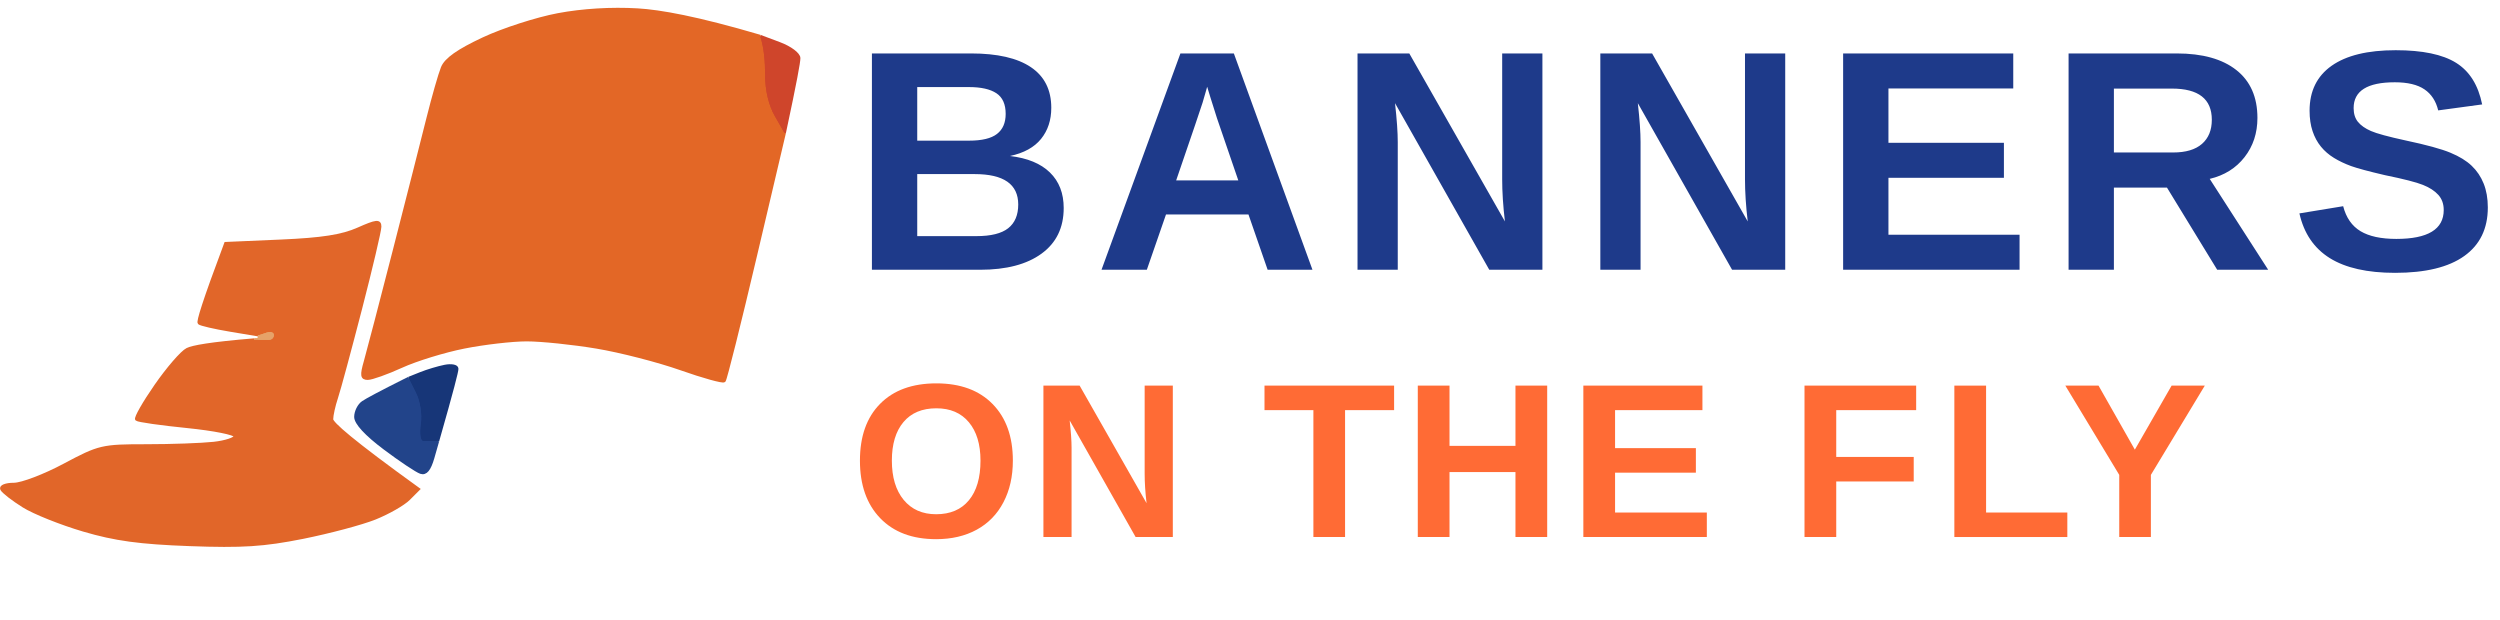
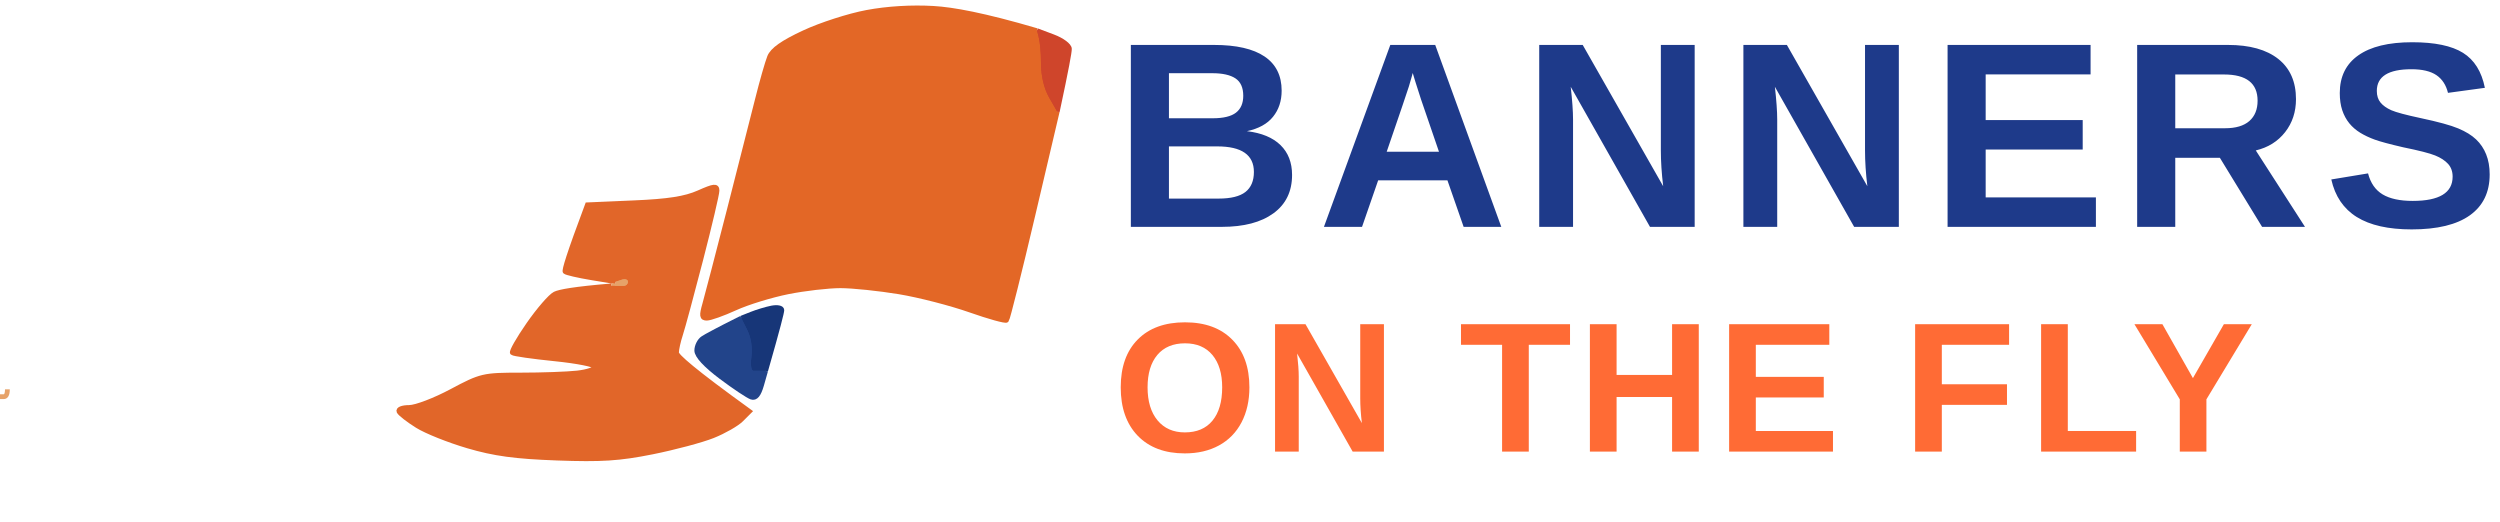
- <svg xmlns="http://www.w3.org/2000/svg" id="Layer_1" data-name="Layer 1" viewBox="0 0 799.04 198.12">
+ <svg xmlns="http://www.w3.org/2000/svg" id="Layer_1" data-name="Layer 1" viewBox="0 0 520.93 108.62">
  <defs>
    <style>
      .cls-1 {
-         fill: #ff6b35;
-         font-size: 70.35px;
+         stroke: #cf452b;
      }

-       .cls-1, .cls-2 {
+       .cls-1, .cls-2, .cls-3, .cls-4, .cls-5, .cls-6 {
+         fill: none;
+       }
+ 
+       .cls-2 {
+         stroke: #e6a269;
+       }
+ 
+       .cls-7 {
+         fill: #e16629;
+       }
+ 
+       .cls-7, .cls-8, .cls-9, .cls-10, .cls-11, .cls-12 {
+         fill-rule: evenodd;
+       }
+ 
+       .cls-3 {
+         stroke: #e16629;
+       }
+ 
+       .cls-4 {
+         stroke: #e36726;
+       }
+ 
+       .cls-8 {
+         fill: #173678;
+       }
+ 
+       .cls-9 {
+         fill: #22448a;
+       }
+ 
+       .cls-10 {
+         fill: #cf452b;
+       }
+ 
+       .cls-5 {
+         stroke: #22448a;
+       }
+ 
+       .cls-13 {
+         fill: #1e3a8a;
+         font-size: 55.1px;
+         letter-spacing: .05em;
+       }
+ 
+       .cls-13, .cls-14 {
        font-family: Arial-BoldMT, Arial;
        font-weight: 700;
        isolation: isolate;
      }

-       .cls-3 {
-         stroke: #cf452b;
-       }
- 
-       .cls-3, .cls-4, .cls-5, .cls-6, .cls-7, .cls-8 {
-         fill: none;
-       }
- 
-       .cls-4 {
-         stroke: #e6a269;
-       }
- 
-       .cls-9 {
-         fill: #e16629;
-       }
- 
-       .cls-9, .cls-10, .cls-11, .cls-12, .cls-13, .cls-14 {
-         fill-rule: evenodd;
-       }
- 
-       .cls-5 {
-         stroke: #e16629;
-       }
- 
-       .cls-6 {
-         stroke: #e36726;
-       }
- 
-       .cls-10 {
-         fill: #173678;
-       }
- 
-       .cls-2 {
-         fill: #1e3a8a;
-         font-size: 100.5px;
-         letter-spacing: .05em;
-       }
- 
      .cls-11 {
-         fill: #22448a;
-       }
- 
-       .cls-12 {
-         fill: #cf452b;
-       }
- 
-       .cls-7 {
-         stroke: #22448a;
-       }
- 
-       .cls-13 {
        fill: #e6a269;
      }

      .cls-15 {
        letter-spacing: -.06em;
      }

-       .cls-14 {
+       .cls-12 {
        fill: #e36726;
      }

-       .cls-8 {
+       .cls-6 {
        stroke: #173678;
      }

      .cls-16 {
        letter-spacing: .02em;
      }

+       .cls-14 {
+         fill: #ff6b35;
+         font-size: 38.57px;
+       }
+ 
      .cls-17 {
        letter-spacing: .03em;
      }
    </style>
  </defs>
-   <path class="cls-6" d="M250.7,42.43h0s-4.16,17.67-9.24,39.25c-5.08,21.58-9.59,39.61-10.01,40.02s-6.65-1.31-13.85-3.85c-7.2-2.54-19.32-5.66-26.94-6.93s-17.67-2.31-22.32-2.31-13.67,1.05-20.01,2.31-15.36,4.03-20.01,6.16c-4.65,2.12-9.51,3.85-10.77,3.85-1.91,0-2.05-.94-.77-5.39.85-2.97,5-18.89,9.24-35.4s9.08-35.56,10.77-42.33,3.77-14.04,4.62-16.16c1.08-2.69,5-5.46,13.08-9.24,6.34-2.97,17.09-6.43,23.86-7.7,7.83-1.48,17.07-2.03,25.4-1.54,7.2.42,18.96,2.49,39.25,8.47" vector-effect="non-scaling-stroke" />
-   <path class="cls-3" d="M243,11.65h0s2.77,1.05,6.16,2.31c3.42,1.28,6.16,3.34,6.16,4.62s-1.05,7.16-4.62,23.86" vector-effect="non-scaling-stroke" />
-   <path class="cls-3" d="M250.7,42.43h0s-1.39-2.42-3.08-5.39c-1.95-3.42-3.08-8.2-3.08-13.08,0-4.23-.35-8.74-1.54-12.31" vector-effect="non-scaling-stroke" />
-   <path class="cls-5" d="M82.92,107.08h0s-4.16-.69-9.24-1.54-9.59-1.89-10.01-2.31,1.31-6.31,8.47-25.4l17.7-.77c13.08-.57,19.5-1.57,24.63-3.85,5.82-2.59,6.93-2.71,6.93-.77,0,1.26-2.77,13.05-6.16,26.17-3.39,13.11-6.85,25.94-7.7,28.48s-1.54,5.66-1.54,6.93,6.23,6.82,27.71,22.32l-3.08,3.08c-1.69,1.69-6.54,4.46-10.77,6.16s-14.62,4.46-23.09,6.16c-12.5,2.49-19.29,2.94-36.17,2.31-15.96-.58-23.81-1.66-33.86-4.62-7.2-2.12-15.85-5.57-19.24-7.7-3.39-2.12-6.5-4.54-6.93-5.39-.43-.86,1.28-1.54,3.85-1.54s9.82-2.77,16.16-6.16c11.14-5.94,12.05-6.16,26.17-6.16,8.05,0,17.73-.35,21.55-.77s6.93-1.46,6.93-2.31-6.93-2.23-15.39-3.08-15.75-1.89-16.16-2.31,2.34-5.28,6.16-10.77c3.82-5.5,8.31-10.7,10.01-11.54s7.23-1.89,21.55-3.08" vector-effect="non-scaling-stroke" />
-   <path class="cls-4" d="M81.38,108.62h.77c.42,0,.77-.35.77-1.54" vector-effect="non-scaling-stroke" />
-   <path class="cls-4" d="M82.92,107.08h0s1.05-.35,2.31-.77,2.31-.08,2.31.77-.69,1.54-1.54,1.54h-4.62" vector-effect="non-scaling-stroke" />
-   <path class="cls-8" d="M130.63,120.94h0s1.72-.69,3.85-1.54,5.57-1.89,7.7-2.31,3.85-.08,3.85.77-1.39,6.39-6.16,23.09" vector-effect="non-scaling-stroke" />
-   <path class="cls-7" d="M130.63,120.94h0s1.05,2.08,2.31,4.62c1.37,2.74,2,6.82,1.54,10.01-.45,3.08-.11,5.39.77,5.39h4.62" vector-effect="non-scaling-stroke" />
-   <path class="cls-7" d="M139.87,140.95h0s-.69,2.42-1.54,5.39c-1.08,3.74-2.25,5.16-3.85,4.62-1.26-.42-6.46-3.88-11.54-7.7-5.9-4.43-9.24-8.03-9.24-10.01,0-1.69,1.05-3.77,2.31-4.62s5.08-2.92,14.62-7.7" vector-effect="non-scaling-stroke" />
-   <path class="cls-14" d="M243,11.65c1.19,3.57,1.54,8.08,1.54,12.31,0,4.88,1.12,9.67,3.08,13.08,1.69,2.97,3.08,5.39,3.08,5.39h0s-4.16,17.67-9.24,39.25c-5.08,21.58-9.59,39.61-10.01,40.02s-6.65-1.31-13.85-3.85c-7.2-2.54-19.32-5.66-26.94-6.93s-17.67-2.31-22.32-2.31-13.67,1.05-20.01,2.31-15.36,4.03-20.01,6.16c-4.65,2.12-9.51,3.85-10.77,3.85-1.91,0-2.05-.94-.77-5.39.85-2.97,5-18.89,9.24-35.4s9.08-35.56,10.77-42.33,3.77-14.04,4.62-16.16c1.08-2.69,5-5.46,13.08-9.24,6.34-2.97,17.09-6.43,23.86-7.7,7.83-1.48,17.07-2.03,25.4-1.54,7.2.42,18.96,2.49,39.25,8.47Z" />
-   <path class="cls-12" d="M243,11.65h0s2.77,1.05,6.16,2.31c3.42,1.28,6.16,3.34,6.16,4.62s-1.05,7.16-4.62,23.86h0s-1.39-2.42-3.08-5.39c-1.95-3.42-3.08-8.2-3.08-13.08,0-4.23-.35-8.74-1.54-12.31Z" />
-   <path class="cls-9" d="M81.38,108.62h4.62c.85,0,1.54-.69,1.54-1.54s-1.05-1.19-2.31-.77-2.31.77-2.31.77h0s-4.16-.69-9.24-1.54-9.59-1.89-10.01-2.31,1.31-6.31,8.47-25.4l17.7-.77c13.08-.57,19.5-1.57,24.63-3.85,5.82-2.59,6.93-2.71,6.93-.77,0,1.26-2.77,13.05-6.16,26.17-3.39,13.11-6.85,25.94-7.7,28.48s-1.54,5.66-1.54,6.93,6.23,6.82,27.71,22.32l-3.08,3.08c-1.69,1.69-6.54,4.46-10.77,6.16s-14.62,4.46-23.09,6.16c-12.5,2.49-19.29,2.94-36.17,2.31-15.96-.58-23.81-1.66-33.86-4.62-7.2-2.12-15.85-5.57-19.24-7.7-3.39-2.12-6.5-4.54-6.93-5.39-.43-.86,1.28-1.54,3.85-1.54s9.82-2.77,16.16-6.16c11.14-5.94,12.05-6.16,26.17-6.16,8.05,0,17.73-.35,21.55-.77s6.93-1.46,6.93-2.31-6.93-2.23-15.39-3.08-15.75-1.89-16.16-2.31,2.34-5.28,6.16-10.77c3.82-5.5,8.31-10.7,10.01-11.54s7.23-1.89,21.55-3.08Z" />
-   <path class="cls-13" d="M81.38,108.62h.77c.42,0,.77-.35.77-1.54h0s1.05-.35,2.31-.77,2.31-.08,2.31.77-.69,1.54-1.54,1.54h-4.62Z" />
-   <path class="cls-10" d="M139.87,140.95h-4.62c-.88,0-1.22-2.31-.77-5.39.46-3.19-.17-7.27-1.54-10.01-1.26-2.54-2.31-4.62-2.31-4.62h0s1.72-.69,3.85-1.54,5.57-1.89,7.7-2.31,3.85-.08,3.85.77-1.39,6.39-6.16,23.09Z" />
-   <path class="cls-11" d="M130.63,120.94h0s1.05,2.08,2.31,4.62c1.37,2.74,2,6.82,1.54,10.01-.45,3.08-.11,5.39.77,5.39h4.62s-.69,2.42-1.54,5.39c-1.08,3.74-2.25,5.16-3.85,4.62-1.26-.42-6.46-3.88-11.54-7.7-5.9-4.43-9.24-8.03-9.24-10.01,0-1.69,1.05-3.77,2.31-4.62s5.08-2.92,14.62-7.7Z" />
-   <text class="cls-2" transform="translate(271.96 86.22)">
+   <path class="cls-4" d="M220.29,23.26h0s-2.28,9.69-5.06,21.52-5.26,21.71-5.49,21.94-3.65-.72-7.6-2.11-10.59-3.11-14.77-3.8-9.69-1.27-12.24-1.27-7.49.57-10.97,1.27-8.42,2.21-10.97,3.38-5.22,2.11-5.91,2.11c-1.05,0-1.12-.51-.42-2.95.46-1.63,2.74-10.35,5.06-19.41,2.32-9.06,4.98-19.49,5.91-23.21s2.07-7.7,2.53-8.86c.59-1.48,2.74-3,7.17-5.06,3.48-1.63,9.37-3.53,13.08-4.22,4.3-.81,9.36-1.11,13.92-.84,3.95.23,10.4,1.37,21.52,4.64" vector-effect="non-scaling-stroke" />
+   <path class="cls-1" d="M216.07,6.39h0s1.52.57,3.38,1.27c1.87.7,3.38,1.83,3.38,2.53s-.57,3.92-2.53,13.08" vector-effect="non-scaling-stroke" />
+   <path class="cls-1" d="M220.29,23.26h0s-.76-1.32-1.69-2.95c-1.07-1.87-1.69-4.5-1.69-7.17,0-2.32-.19-4.79-.84-6.75" vector-effect="non-scaling-stroke" />
+   <path class="cls-3" d="M128.31,58.71h0s-2.28-.38-5.06-.84-5.26-1.04-5.49-1.27.72-3.46,4.64-13.92l9.7-.42c7.17-.31,10.69-.86,13.5-2.11,3.19-1.42,3.8-1.49,3.8-.42,0,.69-1.52,7.16-3.38,14.35s-3.76,14.22-4.22,15.61-.84,3.11-.84,3.8,3.42,3.74,15.19,12.24l-1.69,1.69c-.93.93-3.59,2.45-5.91,3.38s-8.02,2.45-12.66,3.38c-6.85,1.37-10.57,1.61-19.83,1.27-8.75-.32-13.06-.91-18.57-2.53-3.95-1.16-8.69-3.05-10.55-4.22-1.86-1.16-3.56-2.49-3.8-2.95-.24-.47.7-.84,2.11-.84s5.38-1.52,8.86-3.38c6.11-3.26,6.61-3.38,14.35-3.38,4.41,0,9.72-.19,11.81-.42s3.8-.8,3.8-1.27-3.8-1.22-8.44-1.69-8.63-1.04-8.86-1.27,1.28-2.89,3.38-5.91,4.56-5.87,5.49-6.33,3.97-1.04,11.81-1.69" vector-effect="non-scaling-stroke" />
+   <path class="cls-2" d="M0,82.66h.77c.42,0,.77-.35.77-1.54" vector-effect="non-scaling-stroke" />
+   <path class="cls-2" d="M128.31,58.71h0s.57-.19,1.27-.42,1.27-.04,1.27.42-.38.84-.84.84h-2.53" vector-effect="non-scaling-stroke" />
+   <path class="cls-6" d="M154.47,66.3h0s.95-.38,2.11-.84,3.05-1.04,4.22-1.27,2.11-.04,2.11.42-.76,3.5-3.38,12.66" vector-effect="non-scaling-stroke" />
+   <path class="cls-5" d="M154.47,66.3h0s.57,1.14,1.27,2.53c.75,1.5,1.1,3.74.84,5.49-.24,1.69-.06,2.95.42,2.95h2.53" vector-effect="non-scaling-stroke" />
+   <path class="cls-5" d="M159.53,77.27h0s-.38,1.32-.84,2.95c-.59,2.05-1.23,2.83-2.11,2.53-.69-.23-3.54-2.13-6.33-4.22-3.23-2.43-5.06-4.41-5.06-5.49,0-.93.57-2.07,1.27-2.53s2.78-1.6,8.02-4.22" vector-effect="non-scaling-stroke" />
+   <path class="cls-12" d="M216.07,6.39c.65,1.96.84,4.43.84,6.75,0,2.68.62,5.3,1.69,7.17.93,1.63,1.69,2.95,1.69,2.95h0s-2.28,9.69-5.06,21.52-5.26,21.71-5.49,21.94-3.65-.72-7.6-2.11-10.59-3.11-14.77-3.8-9.69-1.27-12.24-1.27-7.49.57-10.97,1.27-8.42,2.21-10.97,3.38-5.22,2.11-5.91,2.11c-1.05,0-1.12-.51-.42-2.95.46-1.63,2.74-10.35,5.06-19.41,2.32-9.06,4.98-19.49,5.91-23.21s2.07-7.7,2.53-8.86c.59-1.48,2.74-3,7.17-5.06,3.48-1.63,9.37-3.53,13.08-4.22,4.3-.81,9.36-1.11,13.92-.84,3.95.23,10.4,1.37,21.52,4.64Z" />
+   <path class="cls-10" d="M216.07,6.39h0s1.52.57,3.38,1.27c1.87.7,3.38,1.83,3.38,2.53s-.57,3.92-2.53,13.08h0s-.76-1.32-1.69-2.95c-1.07-1.87-1.69-4.5-1.69-7.17,0-2.32-.19-4.79-.84-6.75Z" />
+   <path class="cls-7" d="M127.46,59.55h2.53c.46,0,.84-.38.84-.84s-.57-.65-1.27-.42-1.27.42-1.27.42h0s-2.28-.38-5.06-.84-5.26-1.04-5.49-1.27.72-3.46,4.64-13.92l9.7-.42c7.17-.31,10.69-.86,13.5-2.11,3.19-1.42,3.8-1.49,3.8-.42,0,.69-1.52,7.16-3.38,14.35s-3.76,14.22-4.22,15.61-.84,3.11-.84,3.8,3.42,3.74,15.19,12.24l-1.69,1.69c-.93.93-3.59,2.45-5.91,3.38s-8.02,2.45-12.66,3.38c-6.85,1.37-10.57,1.61-19.83,1.27-8.75-.32-13.06-.91-18.57-2.53-3.95-1.16-8.69-3.05-10.55-4.22-1.86-1.16-3.56-2.49-3.8-2.95-.24-.47.7-.84,2.11-.84s5.38-1.52,8.86-3.38c6.11-3.26,6.61-3.38,14.35-3.38,4.41,0,9.72-.19,11.81-.42s3.8-.8,3.8-1.27-3.8-1.22-8.44-1.69-8.63-1.04-8.86-1.27,1.28-2.89,3.38-5.91,4.56-5.87,5.49-6.33,3.97-1.04,11.81-1.69Z" />
+   <path class="cls-11" d="M127.46,59.55h.42c.23,0,.42-.19.42-.84h0s.57-.19,1.27-.42,1.27-.04,1.27.42-.38.84-.84.84h-2.53Z" />
+   <path class="cls-8" d="M159.53,77.27h-2.53c-.48,0-.67-1.27-.42-2.95.25-1.75-.09-3.98-.84-5.49-.69-1.39-1.27-2.53-1.27-2.53h0s.95-.38,2.11-.84,3.05-1.04,4.22-1.27,2.11-.04,2.11.42-.76,3.5-3.38,12.66Z" />
+   <path class="cls-9" d="M154.47,66.3h0s.57,1.14,1.27,2.53c.75,1.5,1.1,3.74.84,5.49-.24,1.69-.06,2.95.42,2.95h2.53s-.38,1.32-.84,2.95c-.59,2.05-1.23,2.83-2.11,2.53-.69-.23-3.54-2.13-6.33-4.22-3.23-2.43-5.06-4.41-5.06-5.49,0-.93.57-2.07,1.27-2.53s2.78-1.6,8.02-4.22Z" />
+   <text class="cls-13" transform="translate(231.95 47.27)">
    <tspan x="0" y="0">BANNERS</tspan>
  </text>
-   <text class="cls-1" transform="translate(271.96 171.64)">
+   <text class="cls-14" transform="translate(231.95 94.1)">
    <tspan class="cls-17" x="0" y="0">ON THE F</tspan>
-     <tspan class="cls-15" x="347.98" y="0">L</tspan>
-     <tspan class="cls-16" x="386.95" y="0">Y</tspan>
+     <tspan class="cls-15" x="190.78" y="0">L</tspan>
+     <tspan class="cls-16" x="212.15" y="0">Y</tspan>
  </text>
</svg>
